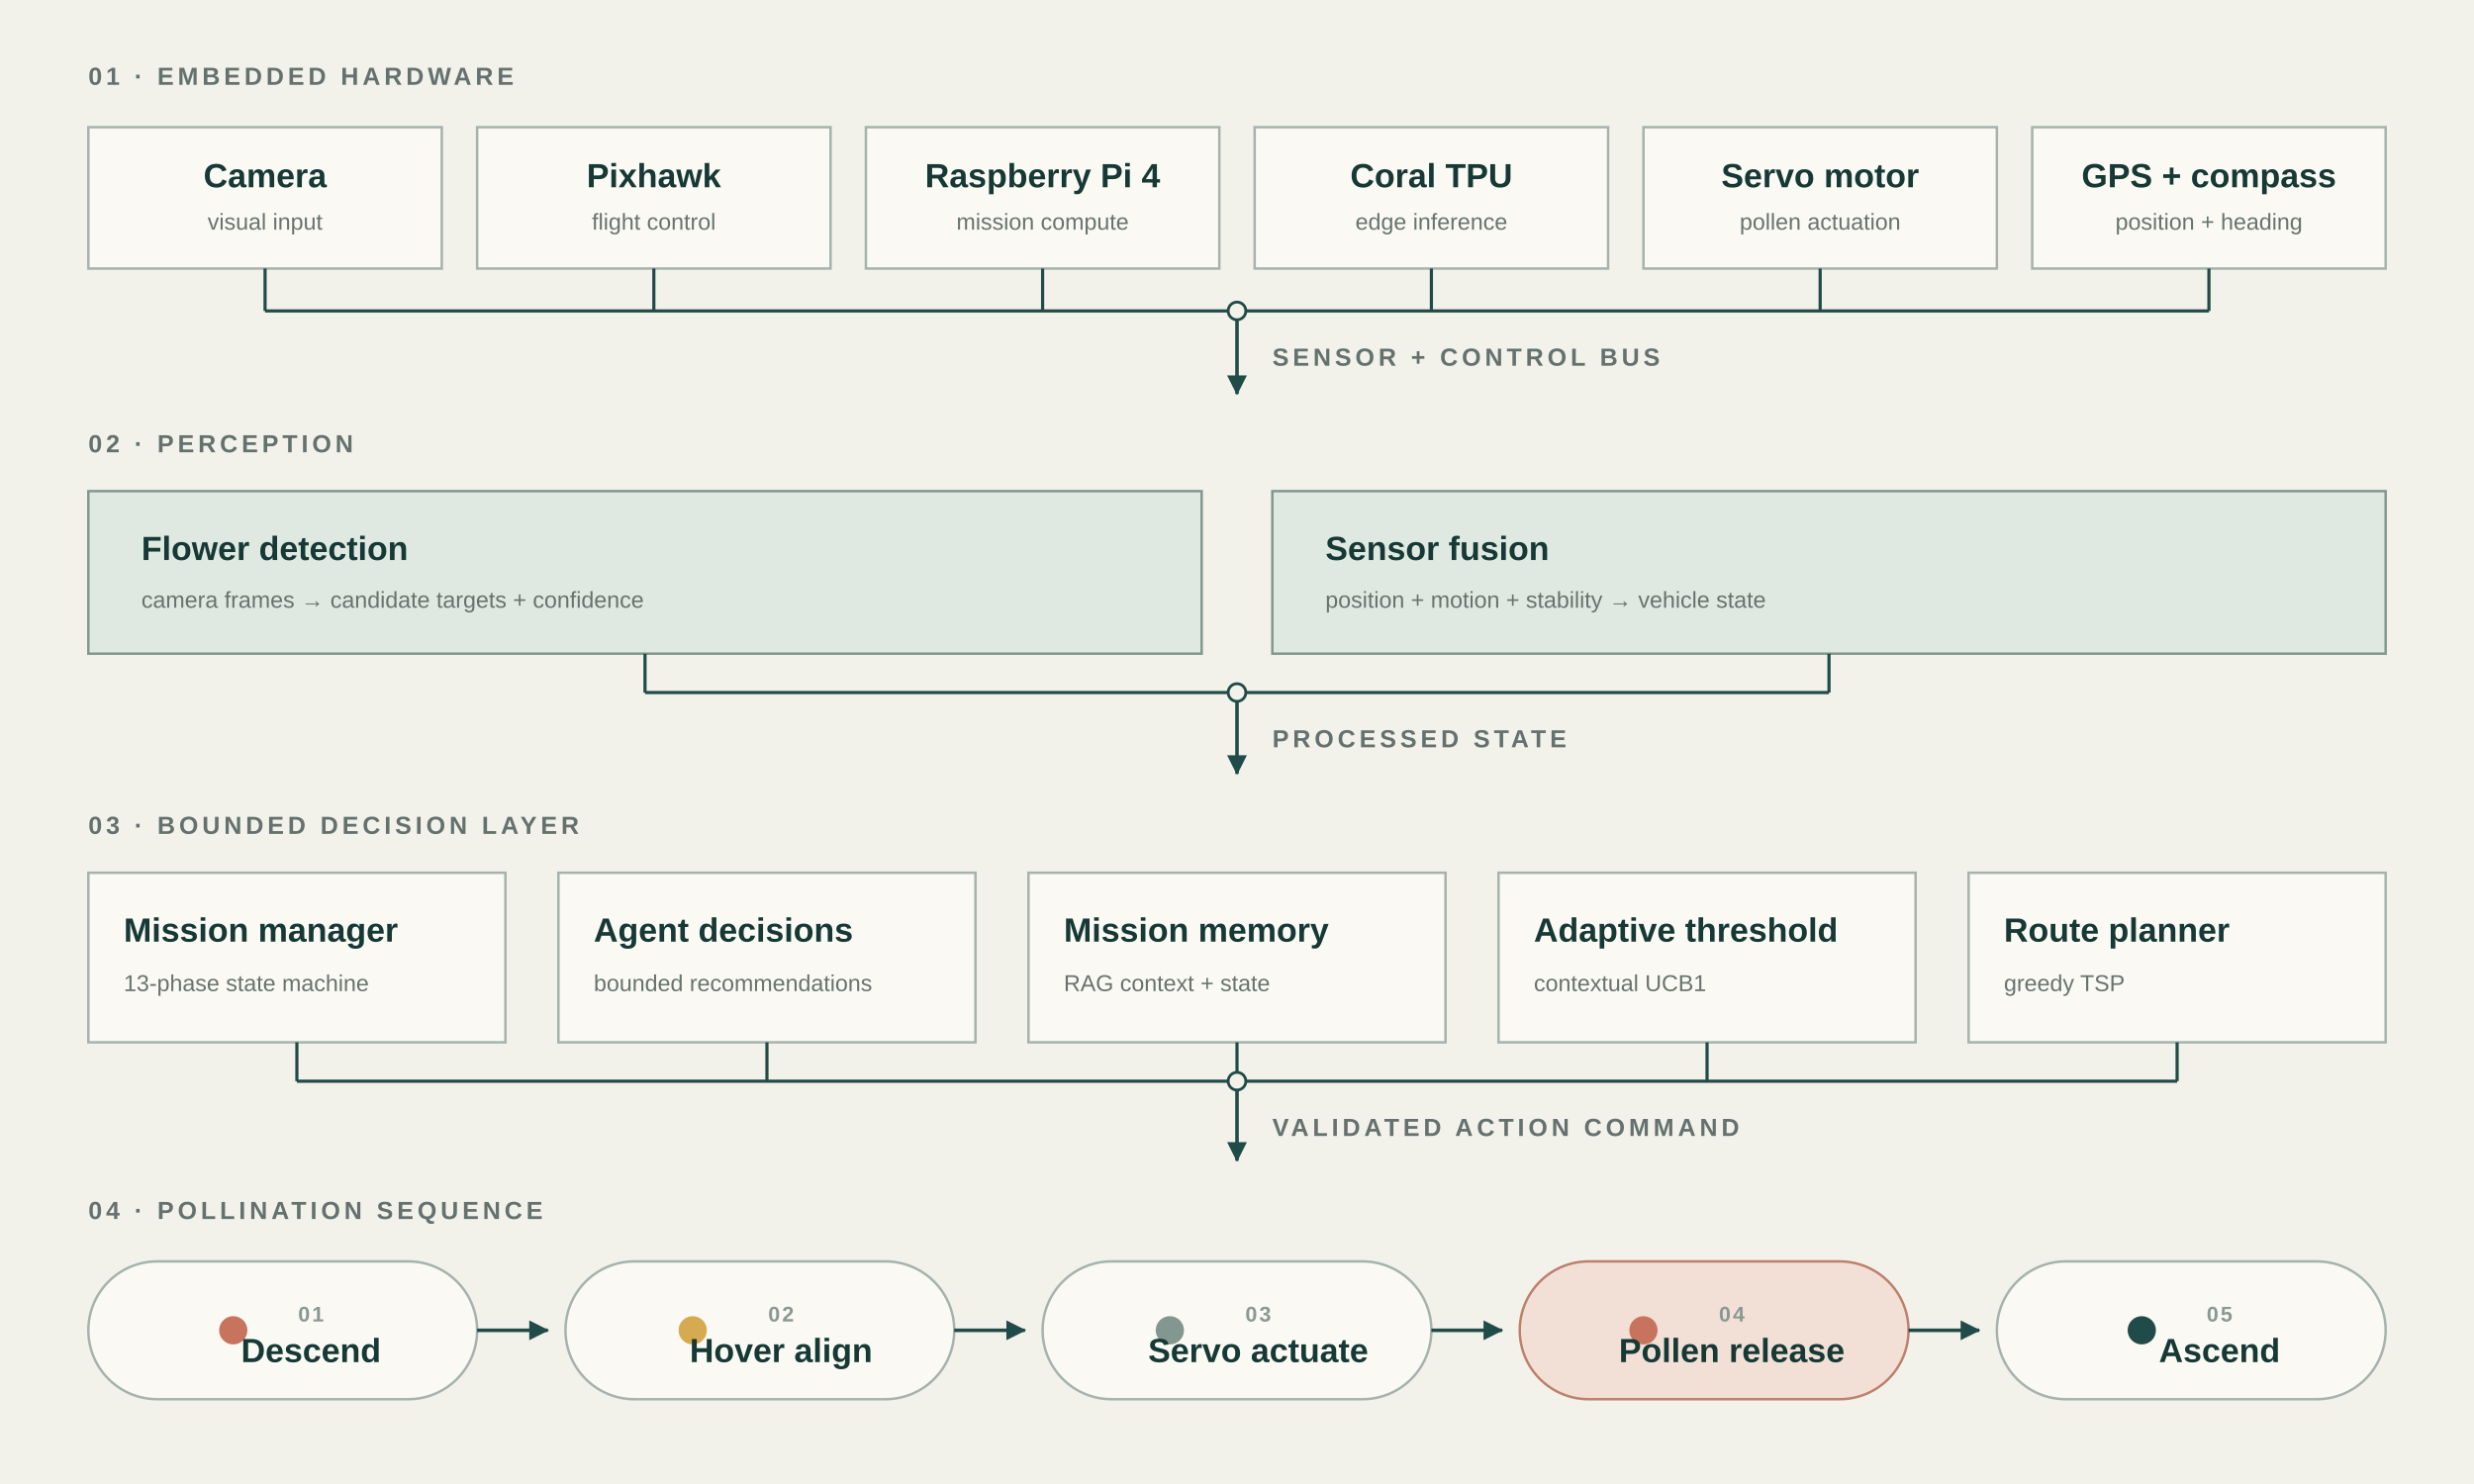
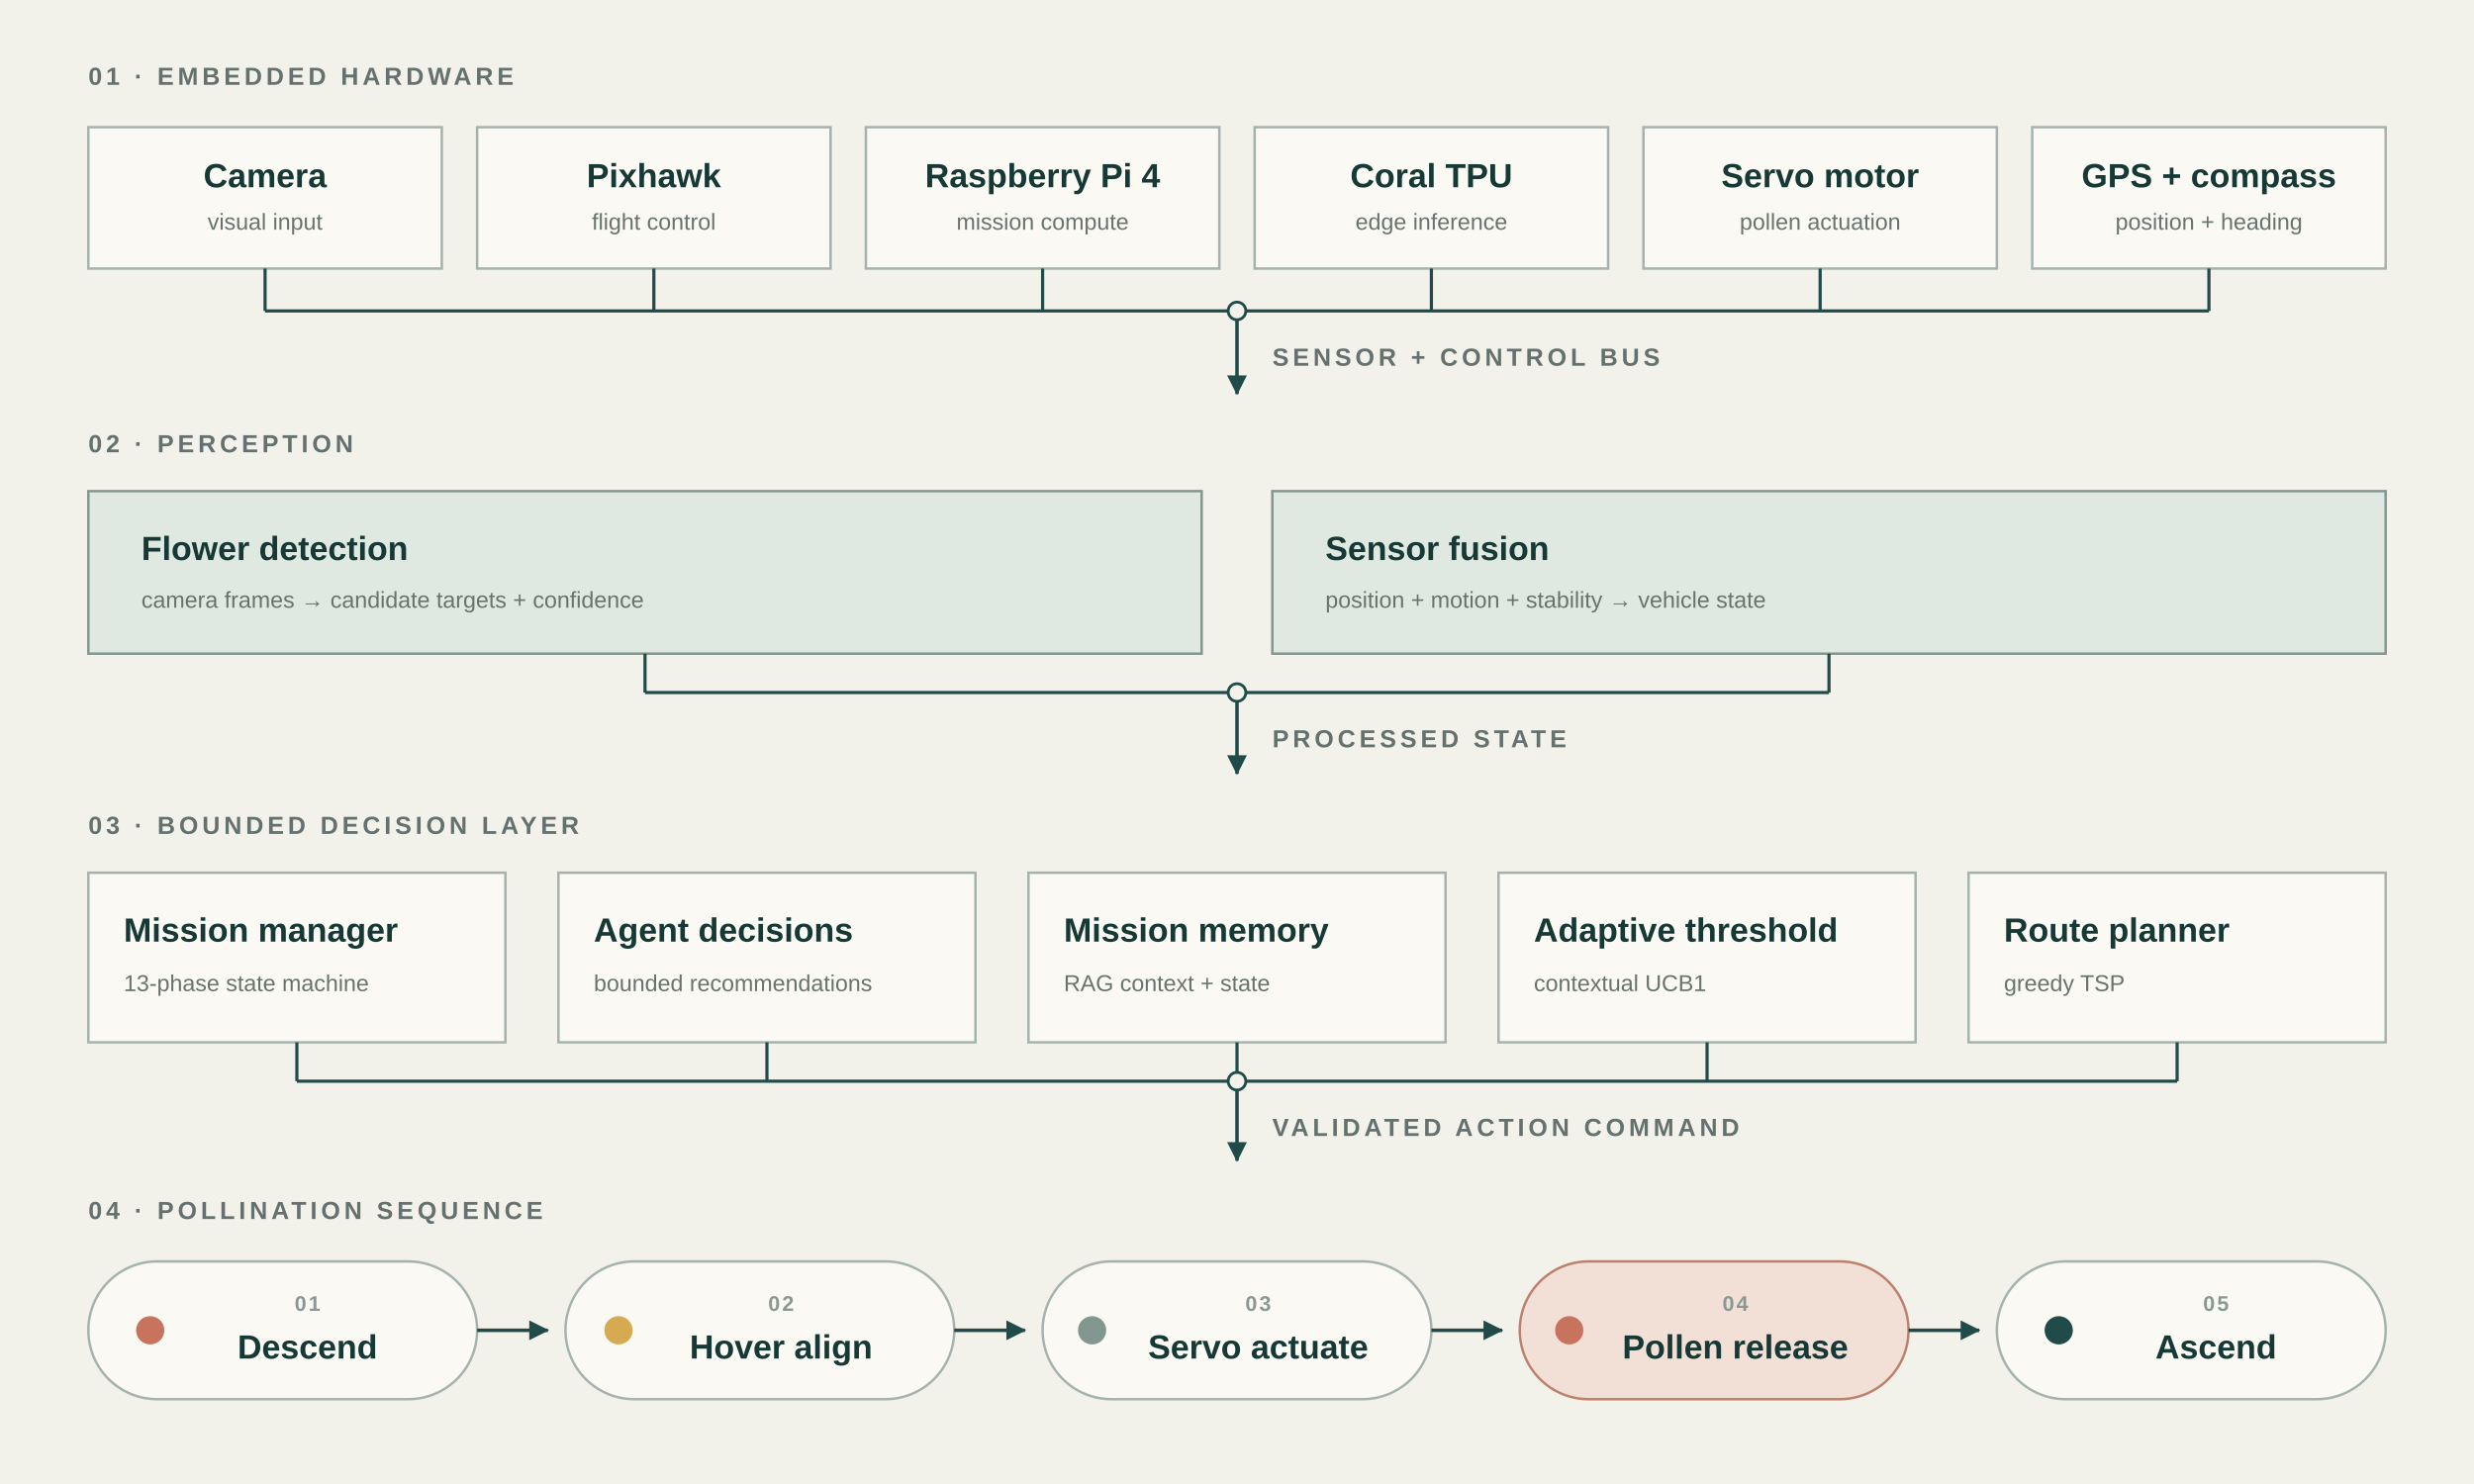
<svg xmlns="http://www.w3.org/2000/svg" viewBox="0 0 1400 840" role="img" aria-labelledby="title description">
  <defs>
    <marker id="arrow" viewBox="0 0 10 10" refX="8.5" refY="5" markerWidth="7" markerHeight="7" orient="auto">
      <path d="M1 1 9 5 1 9Z" fill="#214b48" />
    </marker>
-     <style>.eyebrow{font:700 14px Arial,sans-serif;letter-spacing:2.2px;fill:#64716e}.title{font:700 19px Arial,sans-serif;fill:#173936}.sub{font:400 13px Arial,sans-serif;fill:#68736f}.card{fill:#faf9f3;stroke:#a6b2ad;stroke-width:1.4}.soft{fill:#dfe9e2;stroke:#82978f;stroke-width:1.4}.accent{fill:#f2e0d7;stroke:#bd806c;stroke-width:1.4}.wire{fill:none;stroke:#214b48;stroke-width:1.8}.flow{fill:none;stroke:#214b48;stroke-width:2;marker-end:url(#arrow)}.tap{fill:#f2f1ea;stroke:#214b48;stroke-width:1.6}.step{font:700 12px Arial,sans-serif;letter-spacing:1.2px;fill:#8a9893}</style>
+     <filter id="lift" x="-20%" y="-30%" width="140%" height="170%">
+       <feDropShadow dx="0" dy="5" stdDeviation="5" flood-color="#173936" flood-opacity=".13" />
+     </filter>
+     <style>.eyebrow{font:700 14px Arial,sans-serif;letter-spacing:2.2px;fill:#64716e}.title{font:700 19px Arial,sans-serif;fill:#173936}.sub{font:400 13px Arial,sans-serif;fill:#68736f}.card{fill:#faf9f3;stroke:#a6b2ad;stroke-width:1.4}.soft{fill:#dfe9e2;stroke:#82978f;stroke-width:1.4}.accent{fill:#f2e0d7;stroke:#bd806c;stroke-width:1.4}.wire{fill:none;stroke:#214b48;stroke-width:1.8}.flow{fill:none;stroke:#214b48;stroke-width:2;marker-end:url(#arrow)}.tap{fill:#f2f1ea;stroke:#214b48;stroke-width:1.6}.step{font:700 12px Arial,sans-serif;letter-spacing:1.2px;fill:#8a9893}g&gt;rect{transition:fill .2s ease,stroke .2s ease,filter .2s ease}g:hover&gt;rect{fill:#fff;stroke:#c8735d;filter:url(#lift)}g:hover&gt;.title{fill:#a85543}.flow{transition:stroke-width .2s ease}svg:hover .flow{stroke-width:2.5}@media(prefers-reduced-motion:no-preference){svg:hover .wire{stroke-dasharray:8 5;animation:travel 1.4s linear infinite}@keyframes travel{to{stroke-dashoffset:-26}}}</style>
  </defs>
  <rect width="1400" height="840" fill="#f2f1ea" />
  <text x="50" y="48" class="eyebrow">01 · EMBEDDED HARDWARE</text>
  <g text-anchor="middle">
    <g transform="translate(50 72)">
      <rect class="card" width="200" height="80" />
      <text x="100" y="34" class="title">Camera</text>
      <text x="100" y="58" class="sub">visual input</text>
    </g>
    <g transform="translate(270 72)">
      <rect class="card" width="200" height="80" />
      <text x="100" y="34" class="title">Pixhawk</text>
      <text x="100" y="58" class="sub">flight control</text>
    </g>
    <g transform="translate(490 72)">
      <rect class="card" width="200" height="80" />
      <text x="100" y="34" class="title">Raspberry Pi 4</text>
      <text x="100" y="58" class="sub">mission compute</text>
    </g>
    <g transform="translate(710 72)">
      <rect class="card" width="200" height="80" />
      <text x="100" y="34" class="title">Coral TPU</text>
      <text x="100" y="58" class="sub">edge inference</text>
    </g>
    <g transform="translate(930 72)">
      <rect class="card" width="200" height="80" />
      <text x="100" y="34" class="title">Servo motor</text>
      <text x="100" y="58" class="sub">pollen actuation</text>
    </g>
    <g transform="translate(1150 72)">
      <rect class="card" width="200" height="80" />
      <text x="100" y="34" class="title">GPS + compass</text>
      <text x="100" y="58" class="sub">position + heading</text>
    </g>
  </g>
  <path class="wire" d="M150 152v24m220-24v24m220-24v24m220-24v24m220-24v24m220-24v24M150 176h1100" />
  <circle class="tap" cx="700" cy="176" r="5" />
  <path class="flow" d="M700 181v42" />
  <text x="720" y="207" class="eyebrow">SENSOR + CONTROL BUS</text>
  <text x="50" y="256" class="eyebrow">02 · PERCEPTION</text>
  <g transform="translate(50 278)">
    <rect class="soft" width="630" height="92" />
    <text x="30" y="39" class="title">Flower detection</text>
    <text x="30" y="66" class="sub">camera frames → candidate targets + confidence</text>
  </g>
  <g transform="translate(720 278)">
    <rect class="soft" width="630" height="92" />
    <text x="30" y="39" class="title">Sensor fusion</text>
    <text x="30" y="66" class="sub">position + motion + stability → vehicle state</text>
  </g>
  <path class="wire" d="M365 370v22m670-22v22M365 392h670" />
  <circle class="tap" cx="700" cy="392" r="5" />
  <path class="flow" d="M700 397v41" />
  <text x="720" y="423" class="eyebrow">PROCESSED STATE</text>
  <text x="50" y="472" class="eyebrow">03 · BOUNDED DECISION LAYER</text>
  <g>
    <g transform="translate(50 494)">
      <rect class="card" width="236" height="96" />
      <text x="20" y="39" class="title">Mission manager</text>
      <text x="20" y="67" class="sub">13-phase state machine</text>
    </g>
    <g transform="translate(316 494)">
      <rect class="card" width="236" height="96" />
      <text x="20" y="39" class="title">Agent decisions</text>
      <text x="20" y="67" class="sub">bounded recommendations</text>
    </g>
    <g transform="translate(582 494)">
      <rect class="card" width="236" height="96" />
      <text x="20" y="39" class="title">Mission memory</text>
      <text x="20" y="67" class="sub">RAG context + state</text>
    </g>
    <g transform="translate(848 494)">
      <rect class="card" width="236" height="96" />
      <text x="20" y="39" class="title">Adaptive threshold</text>
      <text x="20" y="67" class="sub">contextual UCB1</text>
    </g>
    <g transform="translate(1114 494)">
      <rect class="card" width="236" height="96" />
      <text x="20" y="39" class="title">Route planner</text>
      <text x="20" y="67" class="sub">greedy TSP</text>
    </g>
  </g>
  <path class="wire" d="M168 590v22m266-22v22m266-22v22m266-22v22m266-22v22M168 612h1064" />
  <circle class="tap" cx="700" cy="612" r="5" />
  <path class="flow" d="M700 617v40" />
  <text x="720" y="643" class="eyebrow">VALIDATED ACTION COMMAND</text>
  <text x="50" y="690" class="eyebrow">04 · POLLINATION SEQUENCE</text>
  <g text-anchor="middle">
    <g transform="translate(50 714)">
      <rect class="card" width="220" height="78" rx="39" />
-       <circle cx="82" cy="39" r="8" fill="#c8735d" />
-       <text x="126" y="34" class="step">01</text>
-       <text x="126" y="57" class="title">Descend</text>
+       <circle cx="35" cy="39" r="8" fill="#c8735d" />
+       <text x="124" y="28" class="step">01</text>
+       <text x="124" y="55" class="title">Descend</text>
    </g>
    <g transform="translate(320 714)">
      <rect class="card" width="220" height="78" rx="39" />
-       <circle cx="72" cy="39" r="8" fill="#d5aa50" />
-       <text x="122" y="34" class="step">02</text>
-       <text x="122" y="57" class="title">Hover align</text>
+       <circle cx="30" cy="39" r="8" fill="#d5aa50" />
+       <text x="122" y="28" class="step">02</text>
+       <text x="122" y="55" class="title">Hover align</text>
    </g>
    <g transform="translate(590 714)">
      <rect class="card" width="220" height="78" rx="39" />
-       <circle cx="72" cy="39" r="8" fill="#82978f" />
-       <text x="122" y="34" class="step">03</text>
-       <text x="122" y="57" class="title">Servo actuate</text>
+       <circle cx="28" cy="39" r="8" fill="#82978f" />
+       <text x="122" y="28" class="step">03</text>
+       <text x="122" y="55" class="title">Servo actuate</text>
    </g>
    <g transform="translate(860 714)">
      <rect class="accent" width="220" height="78" rx="39" />
-       <circle cx="70" cy="39" r="8" fill="#c8735d" />
-       <text x="120" y="34" class="step">04</text>
-       <text x="120" y="57" class="title">Pollen release</text>
+       <circle cx="28" cy="39" r="8" fill="#c8735d" />
+       <text x="122" y="28" class="step">04</text>
+       <text x="122" y="55" class="title">Pollen release</text>
    </g>
    <g transform="translate(1130 714)">
      <rect class="card" width="220" height="78" rx="39" />
-       <circle cx="82" cy="39" r="8" fill="#214b48" />
-       <text x="126" y="34" class="step">05</text>
-       <text x="126" y="57" class="title">Ascend</text>
+       <circle cx="35" cy="39" r="8" fill="#214b48" />
+       <text x="124" y="28" class="step">05</text>
+       <text x="124" y="55" class="title">Ascend</text>
    </g>
  </g>
  <path class="flow" d="M270 753h40" />
  <path class="flow" d="M540 753h40" />
  <path class="flow" d="M810 753h40" />
  <path class="flow" d="M1080 753h40" />
</svg>
